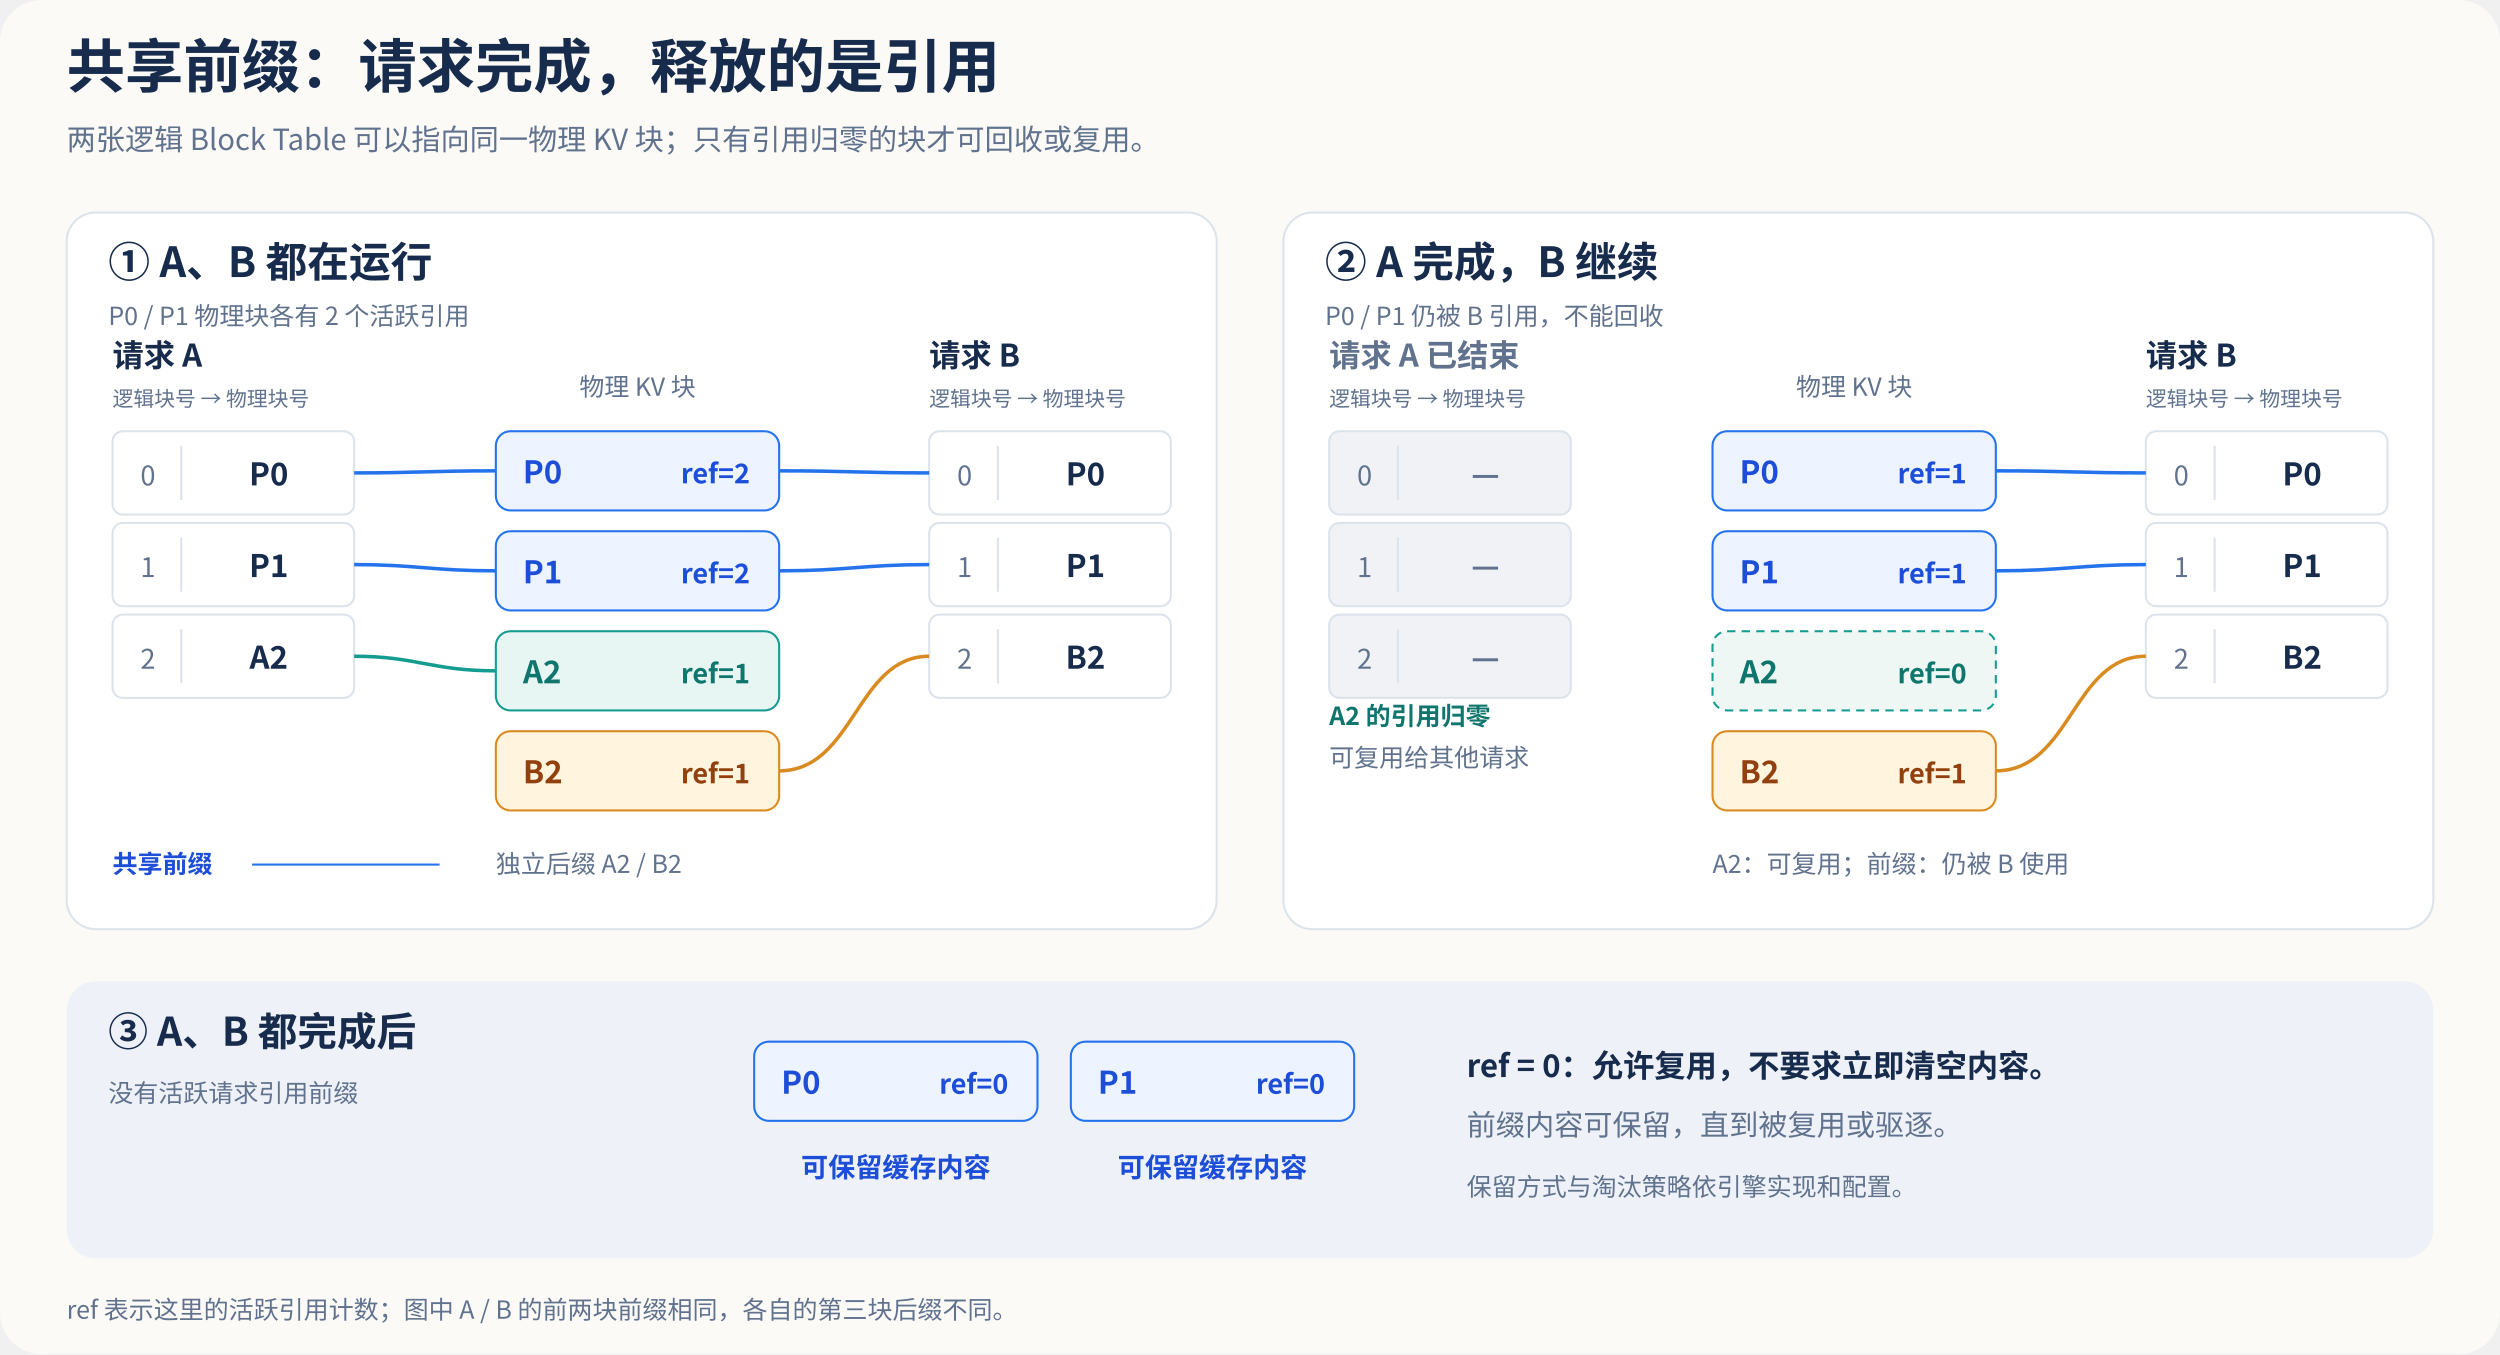
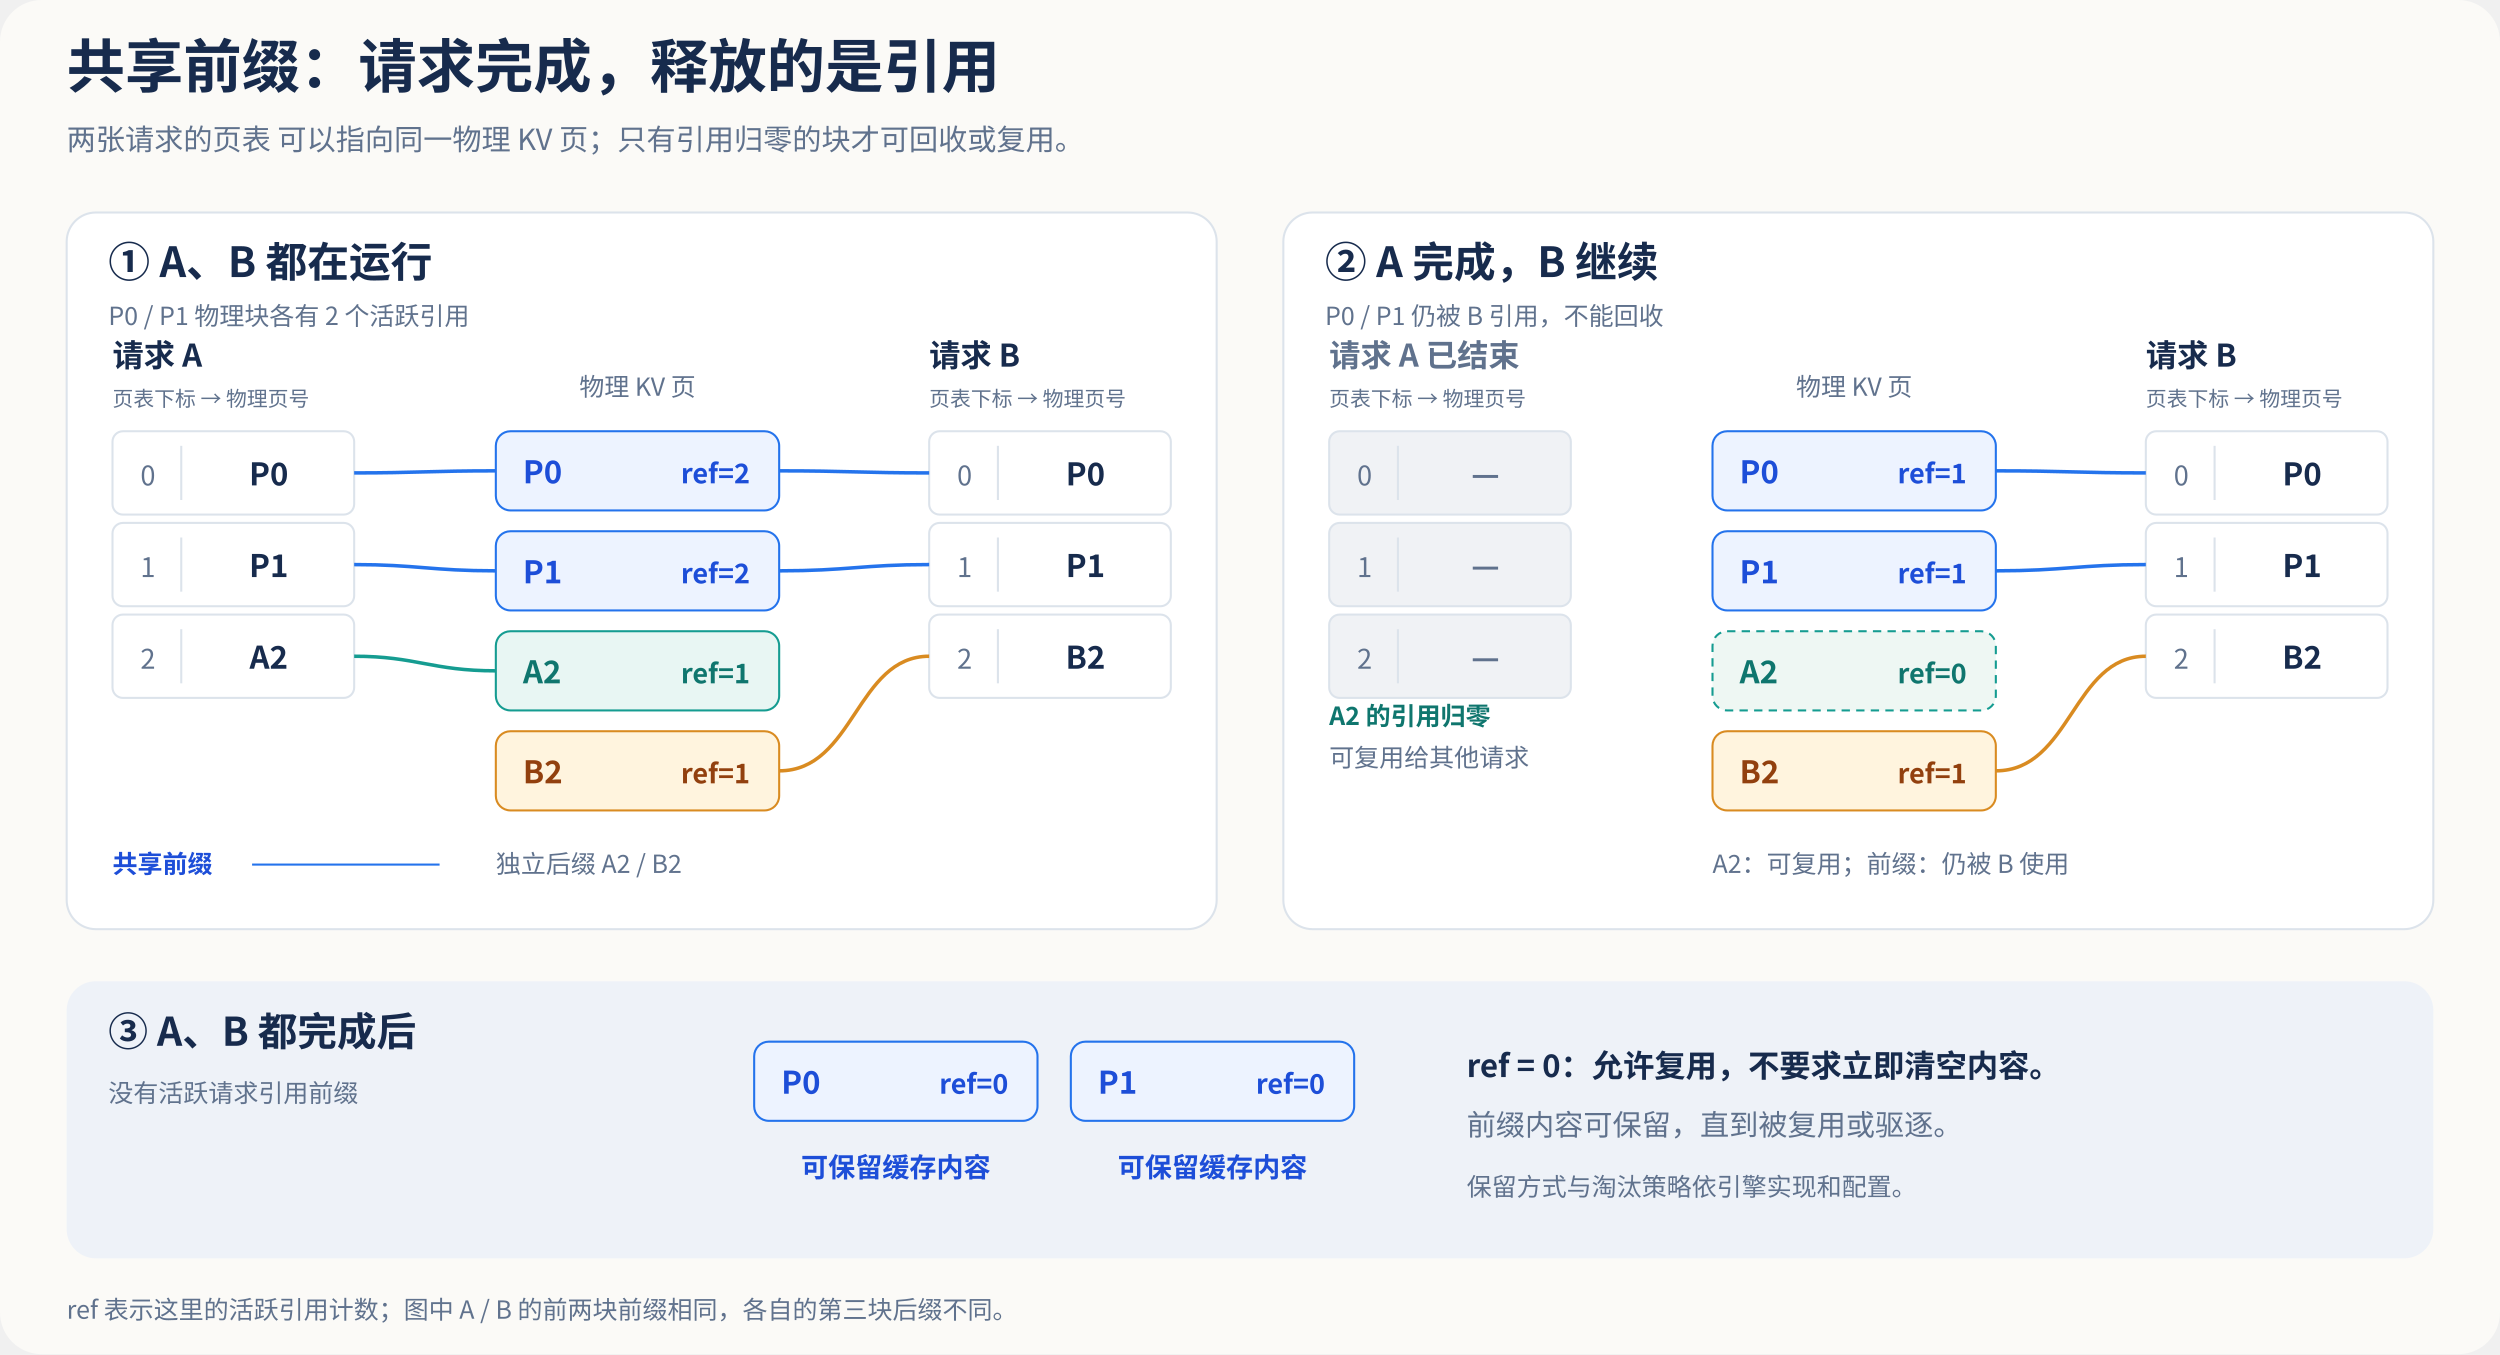
<svg xmlns="http://www.w3.org/2000/svg" width="1200" height="650" viewBox="0 0 1200 650" role="img" aria-labelledby="title desc">
  <defs>
    <marker id="arrow" markerWidth="7" markerHeight="7" refX="6" refY="3.5" orient="auto">
      <path d="M0 0L7 3.5L0 7" fill="none" stroke="#60728d" stroke-width="1.1" />
    </marker>
    <marker id="amber" markerWidth="7" markerHeight="7" refX="6" refY="3.5" orient="auto">
      <path d="M0 0L7 3.5L0 7" fill="none" stroke="#d98b21" stroke-width="1.1" />
    </marker>
    <style>text{font-family:-apple-system,BlinkMacSystemFont,"PingFang SC","Microsoft YaHei","Noto Sans CJK SC",sans-serif}*{box-sizing:border-box}</style>
  </defs>
  <rect width="1200" height="650" rx="20" fill="#fbfaf7" />
  <text x="32" y="42" font-size="28" fill="#172b4d" font-weight="700">共享前缀：请求完成，释放的是引用</text>
-   <text x="32" y="72" font-size="14" fill="#60728d" font-weight="400">两张逻辑 Block Table 可以指向同一物理 KV 块；只有引用归零的块才可回收或复用。</text>
+   <text x="32" y="72" font-size="14" fill="#60728d" font-weight="400">两张请求的页表 可以指向同一物理 KV 页；只有引用归零的块才可回收或复用。</text>
  <rect x="32" y="102" width="552" height="344" rx="14" fill="#fff" stroke="#dce3eb" />
  <text x="52" y="133" font-size="20" fill="#172b4d" font-weight="700">① A、B 都在运行</text>
  <text x="52" y="156" font-size="12" fill="#60728d" font-weight="400">P0 / P1 物理块各有 2 个活跃引用</text>
  <rect x="616" y="102" width="552" height="344" rx="14" fill="#fff" stroke="#dce3eb" />
  <text x="636" y="133" font-size="20" fill="#172b4d" font-weight="700">② A 完成，B 继续</text>
  <text x="636" y="156" font-size="12" fill="#60728d" font-weight="400">P0 / P1 仍被 B 引用，不能回收</text>
  <text x="54" y="176" font-size="15" fill="#172b4d" font-weight="650">请求 A</text>
-   <text x="54" y="195" font-size="10" fill="#60728d" font-weight="400">逻辑块号 → 物理块号</text>
+   <text x="54" y="195" font-size="10" fill="#60728d" font-weight="400">页表下标 → 物理页号</text>
  <rect x="54" y="207" width="116" height="40" rx="5" fill="#fff" stroke="#dce3eb" />
  <text x="71" y="233" font-size="13" fill="#60728d" font-weight="400" text-anchor="middle">0</text>
  <path d="M87 214V240" fill="none" stroke="#dce3eb" stroke-width="1" />
  <text x="129" y="233" font-size="15" fill="#172b4d" font-weight="600" text-anchor="middle">P0</text>
  <rect x="54" y="251" width="116" height="40" rx="5" fill="#fff" stroke="#dce3eb" />
  <text x="71" y="277" font-size="13" fill="#60728d" font-weight="400" text-anchor="middle">1</text>
  <path d="M87 258V284" fill="none" stroke="#dce3eb" stroke-width="1" />
  <text x="129" y="277" font-size="15" fill="#172b4d" font-weight="600" text-anchor="middle">P1</text>
  <rect x="54" y="295" width="116" height="40" rx="5" fill="#fff" stroke="#dce3eb" />
  <text x="71" y="321" font-size="13" fill="#60728d" font-weight="400" text-anchor="middle">2</text>
  <path d="M87 302V328" fill="none" stroke="#dce3eb" stroke-width="1" />
  <text x="129" y="321" font-size="15" fill="#172b4d" font-weight="600" text-anchor="middle">A2</text>
  <text x="446" y="176" font-size="15" fill="#172b4d" font-weight="650">请求 B</text>
-   <text x="446" y="195" font-size="10" fill="#60728d" font-weight="400">逻辑块号 → 物理块号</text>
+   <text x="446" y="195" font-size="10" fill="#60728d" font-weight="400">页表下标 → 物理页号</text>
  <rect x="446" y="207" width="116" height="40" rx="5" fill="#fff" stroke="#dce3eb" />
  <text x="463" y="233" font-size="13" fill="#60728d" font-weight="400" text-anchor="middle">0</text>
  <path d="M479 214V240" fill="none" stroke="#dce3eb" stroke-width="1" />
  <text x="521" y="233" font-size="15" fill="#172b4d" font-weight="600" text-anchor="middle">P0</text>
  <rect x="446" y="251" width="116" height="40" rx="5" fill="#fff" stroke="#dce3eb" />
  <text x="463" y="277" font-size="13" fill="#60728d" font-weight="400" text-anchor="middle">1</text>
  <path d="M479 258V284" fill="none" stroke="#dce3eb" stroke-width="1" />
  <text x="521" y="277" font-size="15" fill="#172b4d" font-weight="600" text-anchor="middle">P1</text>
  <rect x="446" y="295" width="116" height="40" rx="5" fill="#fff" stroke="#dce3eb" />
  <text x="463" y="321" font-size="13" fill="#60728d" font-weight="400" text-anchor="middle">2</text>
  <path d="M479 302V328" fill="none" stroke="#dce3eb" stroke-width="1" />
  <text x="521" y="321" font-size="15" fill="#172b4d" font-weight="600" text-anchor="middle">B2</text>
-   <text x="306" y="190" font-size="12" fill="#60728d" font-weight="400" text-anchor="middle">物理 KV 块</text>
+   <text x="306" y="190" font-size="12" fill="#60728d" font-weight="400" text-anchor="middle">物理 KV 页</text>
  <path d="M170 227C200 227 207 226 238 226" fill="none" stroke="#2473ec" stroke-width="1.7" />
  <path d="M170 271C200 271 207 274 238 274" fill="none" stroke="#2473ec" stroke-width="1.7" />
  <path d="M170 315C200 315 207 322 238 322" fill="none" stroke="#159c91" stroke-width="1.7" />
  <path d="M446 227C414 227 407 226 374 226" fill="none" stroke="#2473ec" stroke-width="1.7" />
  <path d="M446 271C414 271 407 274 374 274" fill="none" stroke="#2473ec" stroke-width="1.7" />
  <path d="M446 315C411 315 410 370 374 370" fill="none" stroke="#d98b21" stroke-width="1.7" />
  <rect x="238" y="207" width="136" height="38" rx="7" fill="#edf3ff" stroke="#2473ec" />
  <text x="251" y="232" font-size="15" fill="#1d4ed8" font-weight="700">P0</text>
  <text x="360" y="232" font-size="13" fill="#1d4ed8" font-weight="600" text-anchor="end">ref=2</text>
  <rect x="238" y="255" width="136" height="38" rx="7" fill="#edf3ff" stroke="#2473ec" />
  <text x="251" y="280" font-size="15" fill="#1d4ed8" font-weight="700">P1</text>
  <text x="360" y="280" font-size="13" fill="#1d4ed8" font-weight="600" text-anchor="end">ref=2</text>
  <rect x="238" y="303" width="136" height="38" rx="7" fill="#e8f6f3" stroke="#159c91" />
  <text x="251" y="328" font-size="15" fill="#0f766e" font-weight="700">A2</text>
  <text x="360" y="328" font-size="13" fill="#0f766e" font-weight="600" text-anchor="end">ref=1</text>
  <rect x="238" y="351" width="136" height="38" rx="7" fill="#fff4de" stroke="#d98b21" />
  <text x="251" y="376" font-size="15" fill="#92400e" font-weight="700">B2</text>
  <text x="360" y="376" font-size="13" fill="#92400e" font-weight="600" text-anchor="end">ref=1</text>
  <text x="54" y="419" font-size="12" fill="#1d4ed8" font-weight="600">共享前缀</text>
  <path d="M121 415H211" fill="none" stroke="#2473ec" stroke-width="1" />
  <text x="238" y="419" font-size="12" fill="#60728d" font-weight="400">独立后缀 A2 / B2</text>
  <text x="638" y="176" font-size="15" fill="#60728d" font-weight="650">请求 A 已结束</text>
-   <text x="638" y="195" font-size="10" fill="#60728d" font-weight="400">逻辑块号 → 物理块号</text>
+   <text x="638" y="195" font-size="10" fill="#60728d" font-weight="400">页表下标 → 物理页号</text>
  <rect x="638" y="207" width="116" height="40" rx="5" fill="#f0f2f5" stroke="#dce3eb" />
  <text x="655" y="233" font-size="13" fill="#60728d" font-weight="400" text-anchor="middle">0</text>
  <path d="M671 214V240" fill="none" stroke="#dce3eb" stroke-width="1" />
  <text x="713" y="233" font-size="15" fill="#60728d" font-weight="600" text-anchor="middle">—</text>
  <rect x="638" y="251" width="116" height="40" rx="5" fill="#f0f2f5" stroke="#dce3eb" />
  <text x="655" y="277" font-size="13" fill="#60728d" font-weight="400" text-anchor="middle">1</text>
  <path d="M671 258V284" fill="none" stroke="#dce3eb" stroke-width="1" />
  <text x="713" y="277" font-size="15" fill="#60728d" font-weight="600" text-anchor="middle">—</text>
  <rect x="638" y="295" width="116" height="40" rx="5" fill="#f0f2f5" stroke="#dce3eb" />
  <text x="655" y="321" font-size="13" fill="#60728d" font-weight="400" text-anchor="middle">2</text>
  <path d="M671 302V328" fill="none" stroke="#dce3eb" stroke-width="1" />
  <text x="713" y="321" font-size="15" fill="#60728d" font-weight="600" text-anchor="middle">—</text>
  <text x="1030" y="176" font-size="15" fill="#172b4d" font-weight="650">请求 B</text>
-   <text x="1030" y="195" font-size="10" fill="#60728d" font-weight="400">逻辑块号 → 物理块号</text>
+   <text x="1030" y="195" font-size="10" fill="#60728d" font-weight="400">页表下标 → 物理页号</text>
  <rect x="1030" y="207" width="116" height="40" rx="5" fill="#fff" stroke="#dce3eb" />
  <text x="1047" y="233" font-size="13" fill="#60728d" font-weight="400" text-anchor="middle">0</text>
  <path d="M1063 214V240" fill="none" stroke="#dce3eb" stroke-width="1" />
  <text x="1105" y="233" font-size="15" fill="#172b4d" font-weight="600" text-anchor="middle">P0</text>
  <rect x="1030" y="251" width="116" height="40" rx="5" fill="#fff" stroke="#dce3eb" />
  <text x="1047" y="277" font-size="13" fill="#60728d" font-weight="400" text-anchor="middle">1</text>
  <path d="M1063 258V284" fill="none" stroke="#dce3eb" stroke-width="1" />
  <text x="1105" y="277" font-size="15" fill="#172b4d" font-weight="600" text-anchor="middle">P1</text>
  <rect x="1030" y="295" width="116" height="40" rx="5" fill="#fff" stroke="#dce3eb" />
  <text x="1047" y="321" font-size="13" fill="#60728d" font-weight="400" text-anchor="middle">2</text>
  <path d="M1063 302V328" fill="none" stroke="#dce3eb" stroke-width="1" />
  <text x="1105" y="321" font-size="15" fill="#172b4d" font-weight="600" text-anchor="middle">B2</text>
-   <text x="890" y="190" font-size="12" fill="#60728d" font-weight="400" text-anchor="middle">物理 KV 块</text>
+   <text x="890" y="190" font-size="12" fill="#60728d" font-weight="400" text-anchor="middle">物理 KV 页</text>
  <path d="M1030 227C998 227 991 226 958 226" fill="none" stroke="#2473ec" stroke-width="1.7" />
  <path d="M1030 271C998 271 991 274 958 274" fill="none" stroke="#2473ec" stroke-width="1.7" />
  <path d="M1030 315C995 315 994 370 958 370" fill="none" stroke="#d98b21" stroke-width="1.7" />
  <rect x="822" y="207" width="136" height="38" rx="7" fill="#edf3ff" stroke="#2473ec" />
  <text x="835" y="232" font-size="15" fill="#1d4ed8" font-weight="700">P0</text>
  <text x="944" y="232" font-size="13" fill="#1d4ed8" font-weight="600" text-anchor="end">ref=1</text>
  <rect x="822" y="255" width="136" height="38" rx="7" fill="#edf3ff" stroke="#2473ec" />
  <text x="835" y="280" font-size="15" fill="#1d4ed8" font-weight="700">P1</text>
  <text x="944" y="280" font-size="13" fill="#1d4ed8" font-weight="600" text-anchor="end">ref=1</text>
  <rect x="822" y="303" width="136" height="38" rx="7" fill="#eef7f3" stroke="#159c91" stroke-dasharray="4 3" />
  <text x="835" y="328" font-size="15" fill="#0f766e" font-weight="700">A2</text>
  <text x="944" y="328" font-size="13" fill="#0f766e" font-weight="600" text-anchor="end">ref=0</text>
  <rect x="822" y="351" width="136" height="38" rx="7" fill="#fff4de" stroke="#d98b21" />
  <text x="835" y="376" font-size="15" fill="#92400e" font-weight="700">B2</text>
  <text x="944" y="376" font-size="13" fill="#92400e" font-weight="600" text-anchor="end">ref=1</text>
  <text x="638" y="348" font-size="12" fill="#0f766e" font-weight="600">A2 的引用归零</text>
  <text x="638" y="368" font-size="12" fill="#60728d" font-weight="400">可复用给其他请求</text>
  <text x="822" y="419" font-size="12" fill="#60728d" font-weight="400">A2：可复用；前缀：仍被 B 使用</text>
  <rect x="32" y="471" width="1136" height="133" rx="14" fill="#eef2f8" />
  <text x="52" y="502" font-size="19" fill="#172b4d" font-weight="700">③ A、B 都完成后</text>
  <text x="52" y="529" font-size="12" fill="#60728d" font-weight="400">没有活跃请求引用前缀</text>
  <rect x="362" y="500" width="136" height="38" rx="7" fill="#edf3ff" stroke="#2473ec" />
  <text x="375" y="525" font-size="15" fill="#1d4ed8" font-weight="700">P0</text>
  <text x="484" y="525" font-size="13" fill="#1d4ed8" font-weight="600" text-anchor="end">ref=0</text>
  <rect x="514" y="500" width="136" height="38" rx="7" fill="#edf3ff" stroke="#2473ec" />
  <text x="527" y="525" font-size="15" fill="#1d4ed8" font-weight="700">P1</text>
  <text x="636" y="525" font-size="13" fill="#1d4ed8" font-weight="600" text-anchor="end">ref=0</text>
  <text x="430" y="565" font-size="13" fill="#1d4ed8" font-weight="600" text-anchor="middle">可保留缓存内容</text>
  <text x="582" y="565" font-size="13" fill="#1d4ed8" font-weight="600" text-anchor="middle">可保留缓存内容</text>
  <text x="704" y="517" font-size="15" fill="#172b4d" font-weight="650">ref = 0：允许复用，不要求立即清空内容。</text>
  <text x="704" y="545" font-size="14" fill="#60728d" font-weight="400">前缀内容可保留，直到被复用或驱逐。</text>
  <text x="704" y="574" font-size="12" fill="#60728d" font-weight="400">保留方式与淘汰策略依引擎实现和配置。</text>
  <text x="32" y="633" font-size="12" fill="#60728d" font-weight="400">ref 表示这里的活跃引用计数；图中 A / B 的前两块前缀相同，各自的第三块后缀不同。</text>
</svg>
